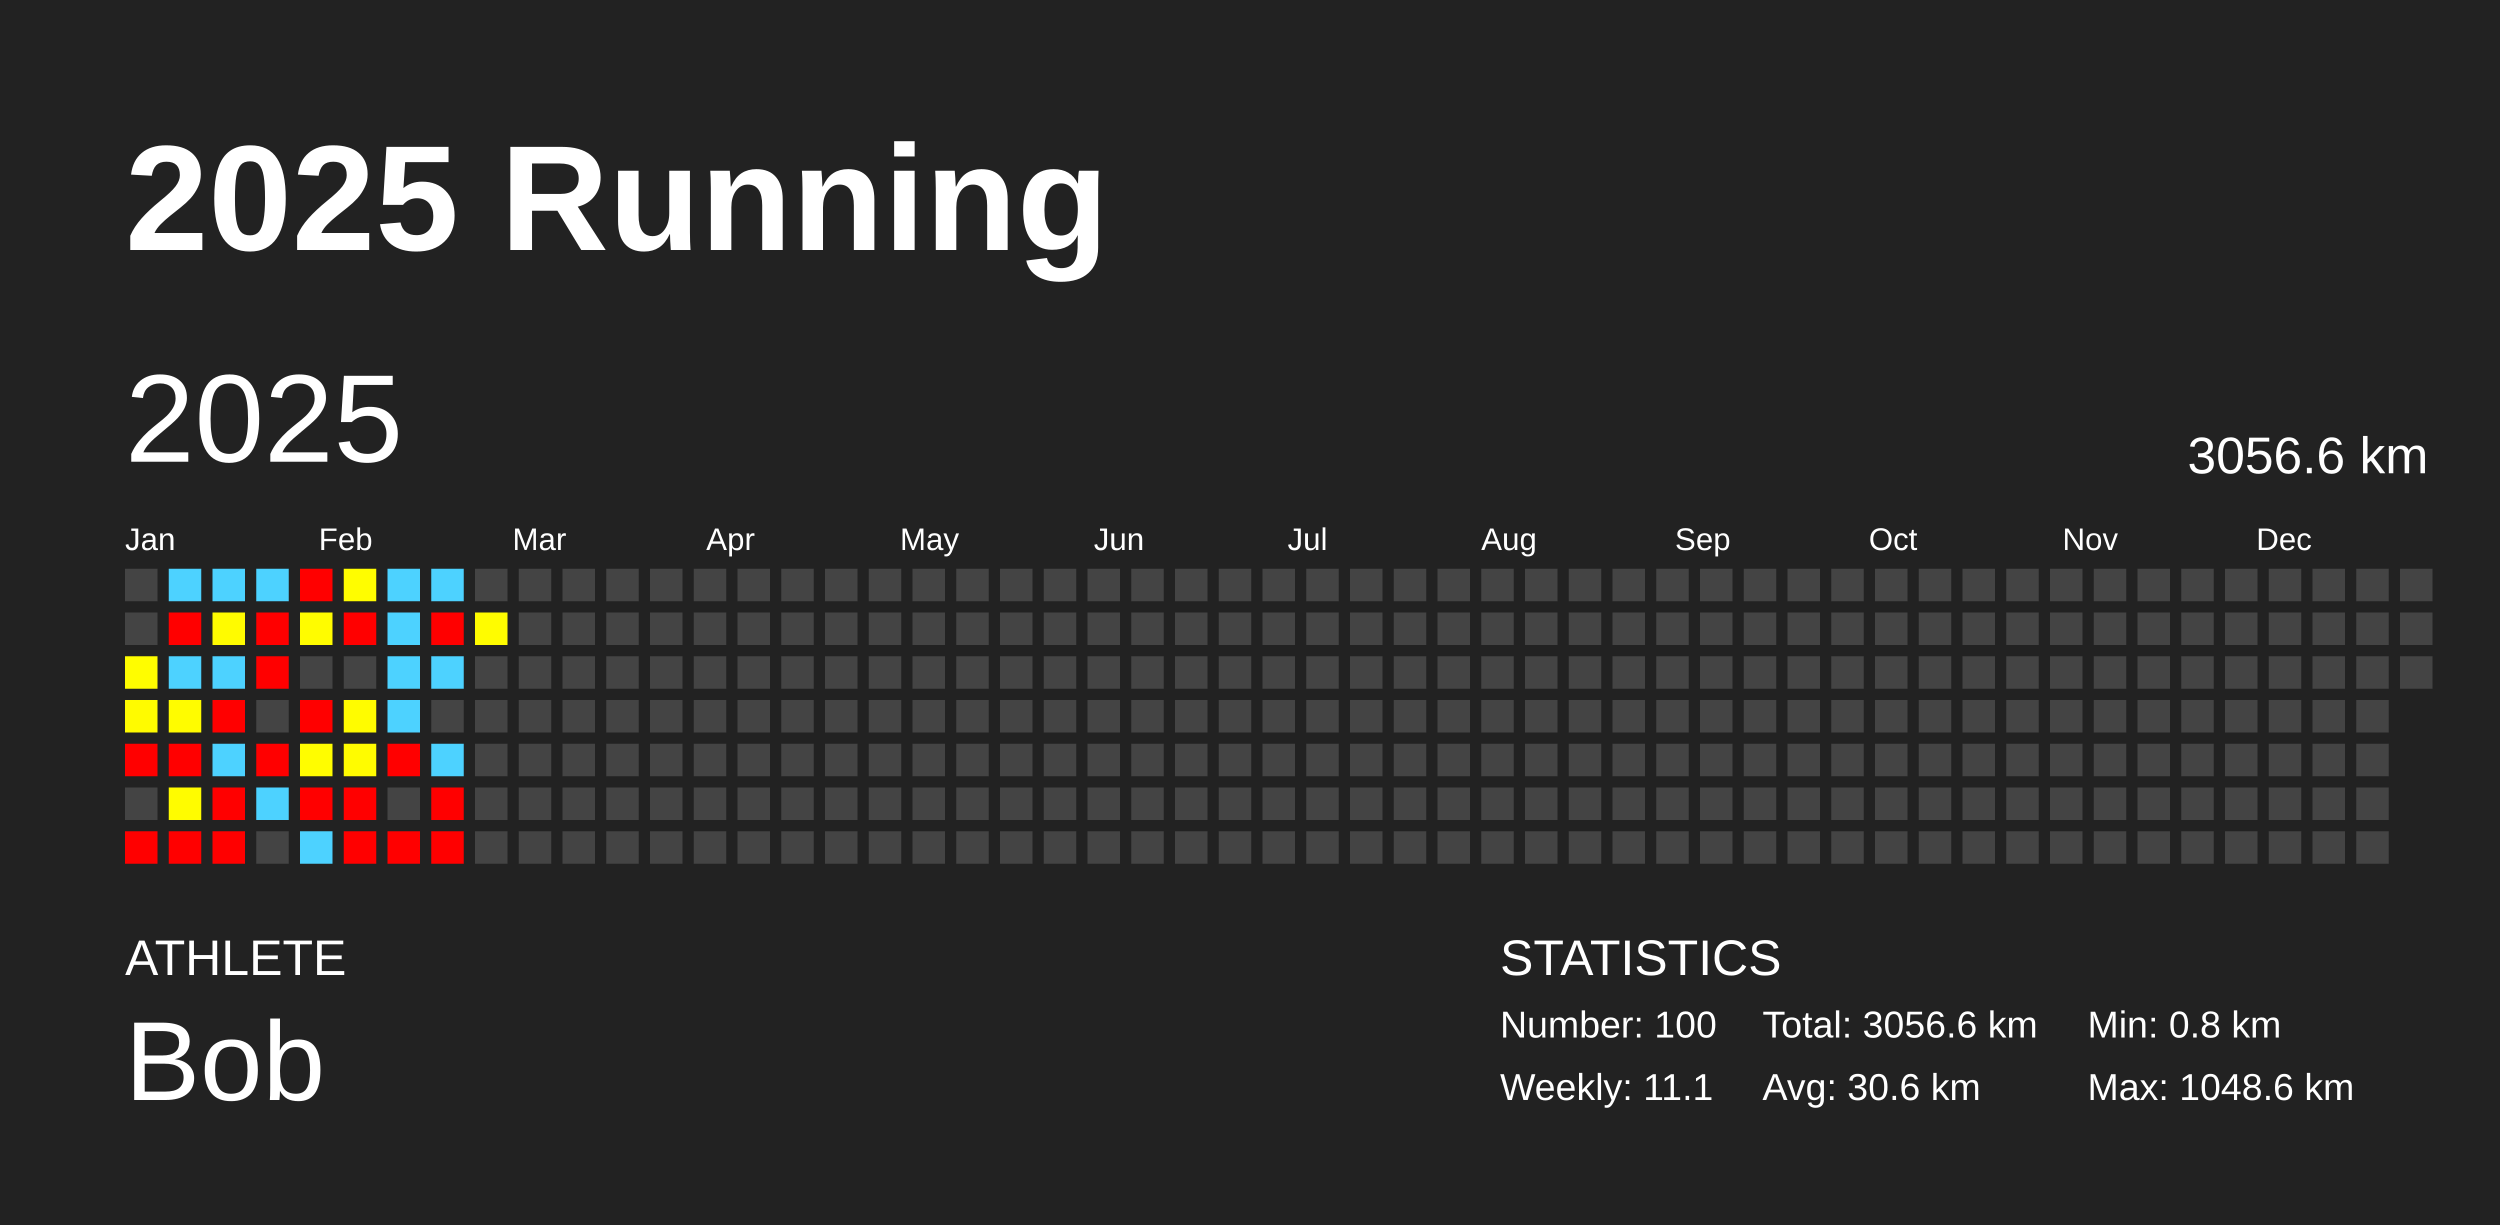
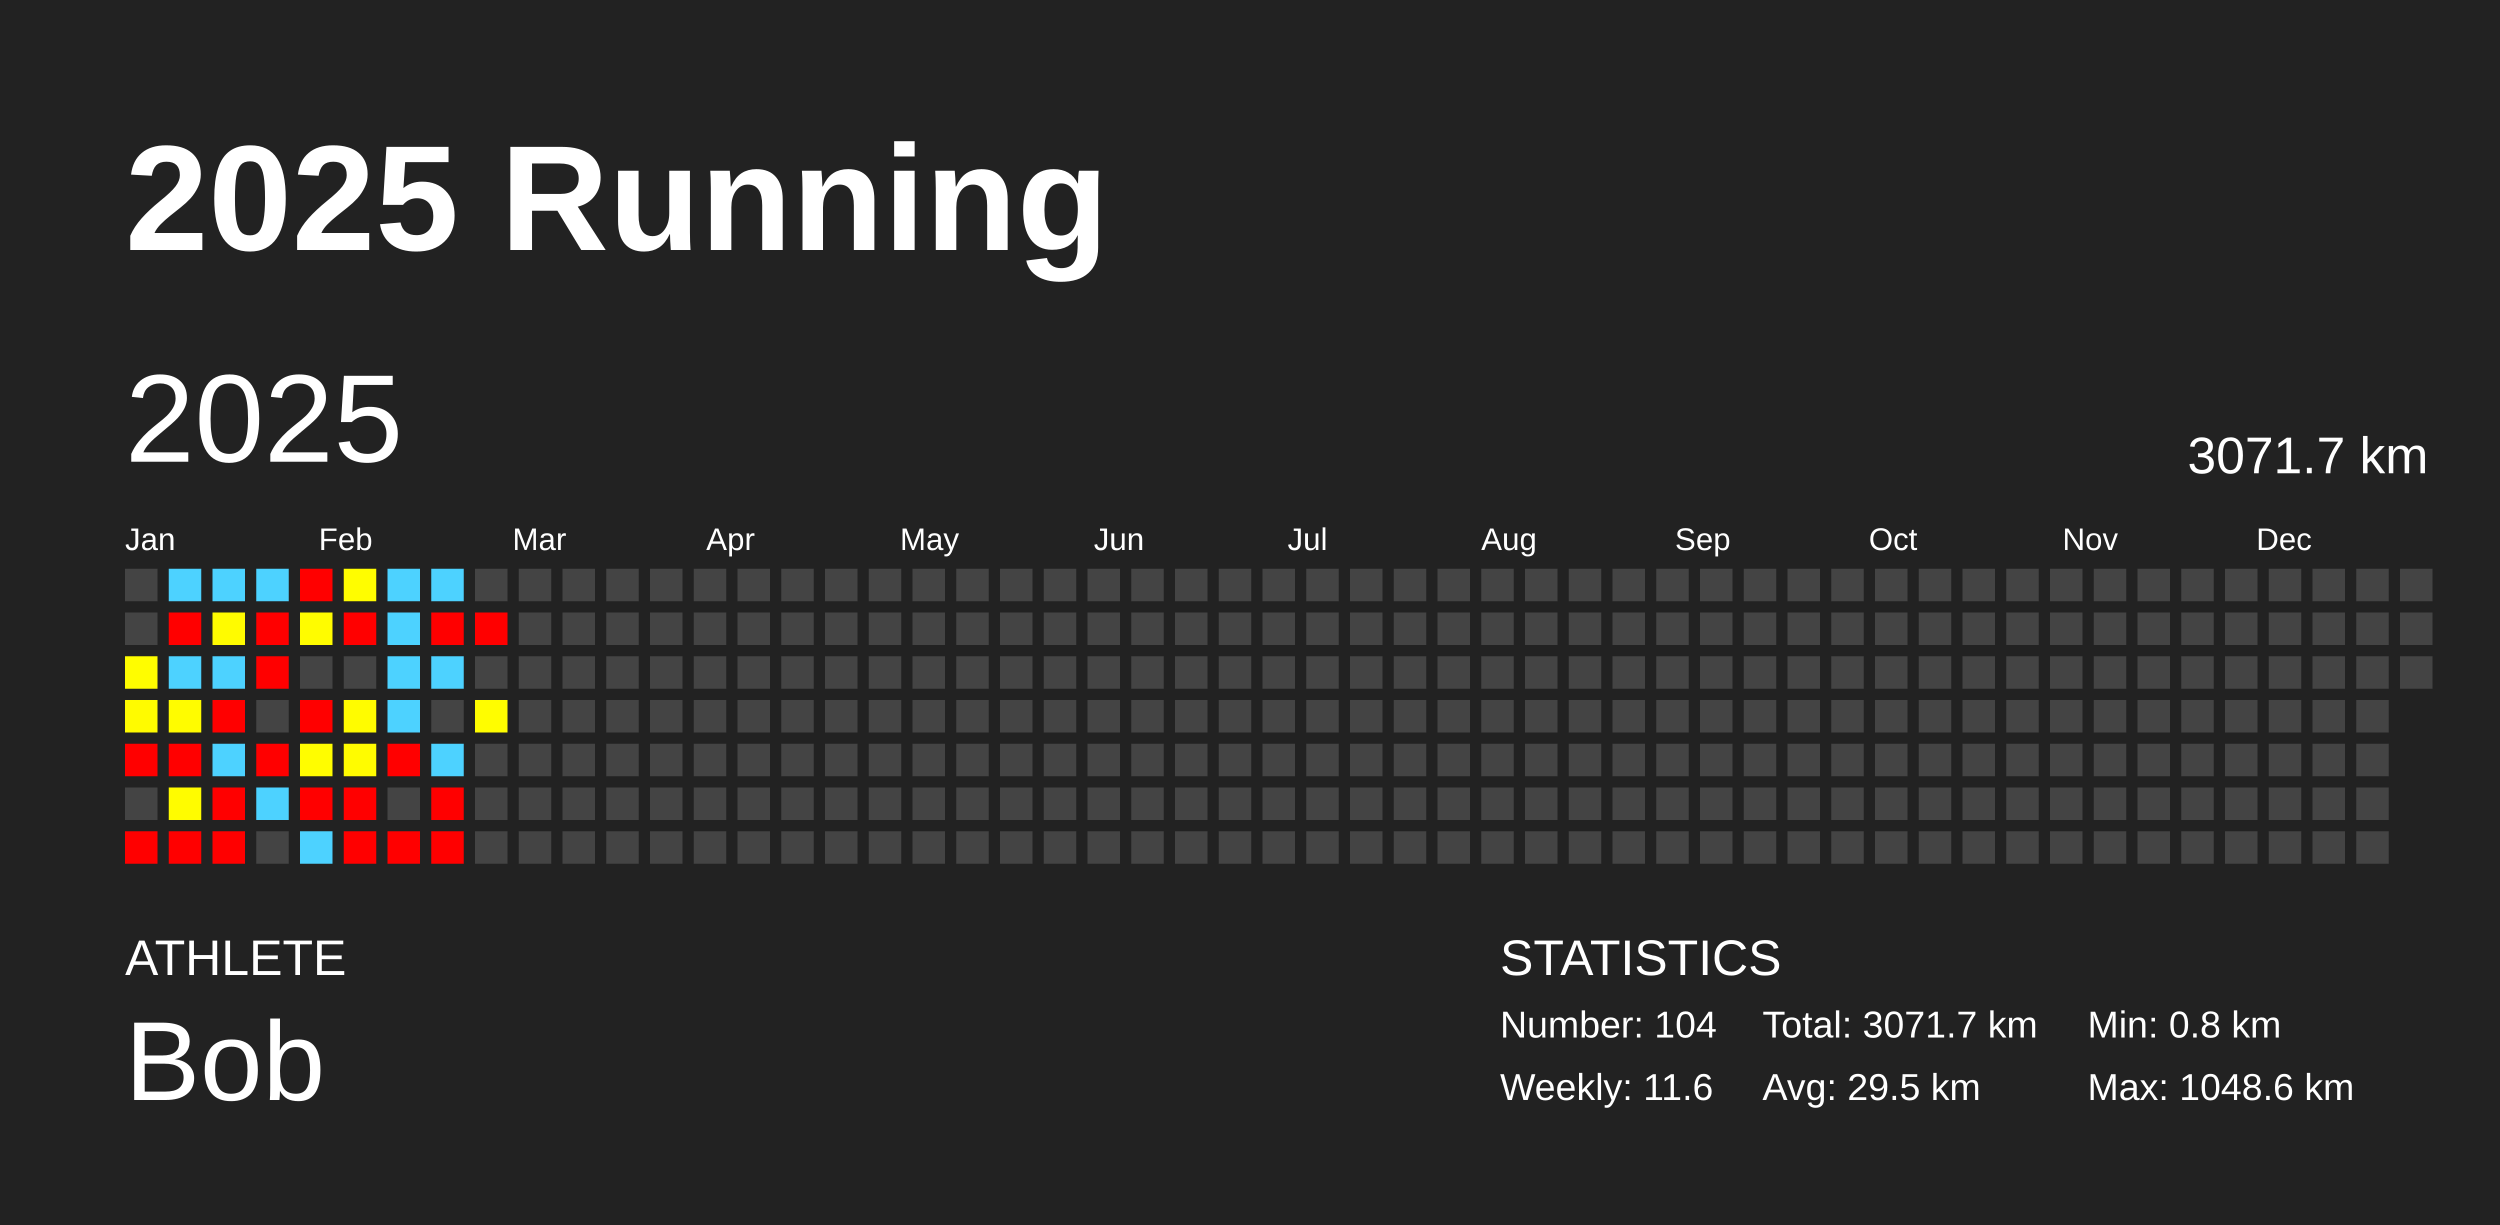
<svg xmlns="http://www.w3.org/2000/svg" baseProfile="full" height="98mm" version="1.1" viewBox="0,0,200,98" width="200mm">
  <defs />
  <rect fill="#222222" height="98" width="200" x="0" y="0" />
  <text fill="#FFFFFF" style="font-size:12px; font-family:Arial; font-weight:bold;" x="10" y="20">2025 Running</text>
  <text fill="#FFFFFF" style="font-size:4px; font-family:Arial" x="10" y="78">ATHLETE</text>
  <text fill="#FFFFFF" style="font-size:9px; font-family:Arial" x="10" y="88">Bob</text>
  <text fill="#FFFFFF" style="font-size:4px; font-family:Arial" x="120" y="78">STATISTICS</text>
-   <text fill="#FFFFFF" style="font-size:3px; font-family:Arial" x="120" y="83">Number: 100</text>
-   <text fill="#FFFFFF" style="font-size:3px; font-family:Arial" x="120" y="88">Weekly: 11.1</text>
-   <text fill="#FFFFFF" style="font-size:3px; font-family:Arial" x="141" y="83">Total: 3056.6 km</text>
-   <text fill="#FFFFFF" style="font-size:3px; font-family:Arial" x="141" y="88">Avg: 30.6 km</text>
+   <text fill="#FFFFFF" style="font-size:3px; font-family:Arial" x="120" y="83">Number: 104</text>
+   <text fill="#FFFFFF" style="font-size:3px; font-family:Arial" x="120" y="88">Weekly: 11.6</text>
+   <text fill="#FFFFFF" style="font-size:3px; font-family:Arial" x="141" y="83">Total: 3071.7 km</text>
+   <text fill="#FFFFFF" style="font-size:3px; font-family:Arial" x="141" y="88">Avg: 29.5 km</text>
  <text fill="#FFFFFF" style="font-size:3px; font-family:Arial" x="167" y="83">Min: 0.8 km</text>
  <text fill="#FFFFFF" style="font-size:3px; font-family:Arial" x="167" y="88">Max: 1048.6 km</text>
  <text dominant-baseline="hanging" fill="#FFFFFF" style="font-size:10.0px; font-family:Arial;" x="10" y="30">2025</text>
-   <text dominant-baseline="hanging" fill="#FFFFFF" style="font-size:4.125px; font-family:Arial;" x="175" y="35">3056.6 km</text>
+   <text dominant-baseline="hanging" fill="#FFFFFF" style="font-size:4.125px; font-family:Arial;" x="175" y="35">3071.7 km</text>
  <text fill="#FFFFFF" style="font-size:2.5px; font-family:Arial" x="10.0" y="44">Jan</text>
  <text fill="#FFFFFF" style="font-size:2.5px; font-family:Arial" x="25.5" y="44">Feb</text>
  <text fill="#FFFFFF" style="font-size:2.5px; font-family:Arial" x="41.0" y="44">Mar</text>
  <text fill="#FFFFFF" style="font-size:2.5px; font-family:Arial" x="56.5" y="44">Apr</text>
  <text fill="#FFFFFF" style="font-size:2.5px; font-family:Arial" x="72.0" y="44">May</text>
  <text fill="#FFFFFF" style="font-size:2.5px; font-family:Arial" x="87.5" y="44">Jun</text>
  <text fill="#FFFFFF" style="font-size:2.5px; font-family:Arial" x="103.0" y="44">Jul</text>
  <text fill="#FFFFFF" style="font-size:2.5px; font-family:Arial" x="118.5" y="44">Aug</text>
  <text fill="#FFFFFF" style="font-size:2.5px; font-family:Arial" x="134.0" y="44">Sep</text>
  <text fill="#FFFFFF" style="font-size:2.5px; font-family:Arial" x="149.5" y="44">Oct</text>
  <text fill="#FFFFFF" style="font-size:2.5px; font-family:Arial" x="165.0" y="44">Nov</text>
  <text fill="#FFFFFF" style="font-size:2.5px; font-family:Arial" x="180.5" y="44">Dec</text>
  <rect fill="#444444" height="2.6" width="2.6" x="10.0" y="45.5" />
  <rect fill="#444444" height="2.6" width="2.6" x="10.0" y="49.0" />
  <rect fill="#fffd00" height="2.6" width="2.6" x="10.0" y="52.5" />
  <rect fill="#fffb00" height="2.6" width="2.6" x="10.0" y="56.0" />
  <rect fill="red" height="2.6" width="2.6" x="10.0" y="59.5" />
  <rect fill="#444444" height="2.6" width="2.6" x="10.0" y="63.0" />
  <rect fill="red" height="2.6" width="2.6" x="10.0" y="66.5" />
  <rect fill="#4dd2ff" height="2.6" width="2.6" x="13.5" y="45.5" />
  <rect fill="red" height="2.6" width="2.6" x="13.5" y="49.0" />
  <rect fill="#4dd2ff" height="2.6" width="2.6" x="13.5" y="52.5" />
  <rect fill="#fffc00" height="2.6" width="2.6" x="13.5" y="56.0" />
  <rect fill="red" height="2.6" width="2.6" x="13.5" y="59.5" />
  <rect fill="#fffc00" height="2.6" width="2.6" x="13.5" y="63.0" />
  <rect fill="red" height="2.6" width="2.6" x="13.5" y="66.5" />
  <rect fill="#4dd2ff" height="2.6" width="2.6" x="17.0" y="45.5" />
  <rect fill="#fffb00" height="2.6" width="2.6" x="17.0" y="49.0" />
  <rect fill="#4dd2ff" height="2.6" width="2.6" x="17.0" y="52.5" />
  <rect fill="red" height="2.6" width="2.6" x="17.0" y="56.0" />
  <rect fill="#4dd2ff" height="2.6" width="2.6" x="17.0" y="59.5" />
  <rect fill="red" height="2.6" width="2.6" x="17.0" y="63.0" />
  <rect fill="red" height="2.6" width="2.6" x="17.0" y="66.5" />
  <rect fill="#4dd2ff" height="2.6" width="2.6" x="20.5" y="45.5" />
  <rect fill="red" height="2.6" width="2.6" x="20.5" y="49.0" />
  <rect fill="red" height="2.6" width="2.6" x="20.5" y="52.5" />
  <rect fill="#444444" height="2.6" width="2.6" x="20.5" y="56.0" />
  <rect fill="red" height="2.6" width="2.6" x="20.5" y="59.5" />
  <rect fill="#4dd2ff" height="2.6" width="2.6" x="20.5" y="63.0" />
  <rect fill="#444444" height="2.6" width="2.6" x="20.5" y="66.5" />
  <rect fill="red" height="2.6" width="2.6" x="24.0" y="45.5" />
  <rect fill="#fffc00" height="2.6" width="2.6" x="24.0" y="49.0" />
  <rect fill="#444444" height="2.6" width="2.6" x="24.0" y="52.5" />
  <rect fill="red" height="2.6" width="2.6" x="24.0" y="56.0" />
  <rect fill="#fffd00" height="2.6" width="2.6" x="24.0" y="59.5" />
  <rect fill="red" height="2.6" width="2.6" x="24.0" y="63.0" />
  <rect fill="#4dd2ff" height="2.6" width="2.6" x="24.0" y="66.5" />
  <rect fill="#fffd00" height="2.6" width="2.6" x="27.5" y="45.5" />
  <rect fill="red" height="2.6" width="2.6" x="27.5" y="49.0" />
  <rect fill="#444444" height="2.6" width="2.6" x="27.5" y="52.5" />
  <rect fill="#fffc00" height="2.6" width="2.6" x="27.5" y="56.0" />
  <rect fill="#fffc00" height="2.6" width="2.6" x="27.5" y="59.5" />
  <rect fill="red" height="2.6" width="2.6" x="27.5" y="63.0" />
  <rect fill="red" height="2.6" width="2.6" x="27.5" y="66.5" />
  <rect fill="#4dd2ff" height="2.6" width="2.6" x="31.0" y="45.5" />
  <rect fill="#4dd2ff" height="2.6" width="2.6" x="31.0" y="49.0" />
  <rect fill="#4dd2ff" height="2.6" width="2.6" x="31.0" y="52.5" />
  <rect fill="#4dd2ff" height="2.6" width="2.6" x="31.0" y="56.0" />
  <rect fill="red" height="2.6" width="2.6" x="31.0" y="59.5" />
  <rect fill="#444444" height="2.6" width="2.6" x="31.0" y="63.0" />
  <rect fill="red" height="2.6" width="2.6" x="31.0" y="66.5" />
  <rect fill="#4dd2ff" height="2.6" width="2.6" x="34.5" y="45.5" />
  <rect fill="red" height="2.6" width="2.6" x="34.5" y="49.0" />
  <rect fill="#4dd2ff" height="2.6" width="2.6" x="34.5" y="52.5" />
  <rect fill="#444444" height="2.6" width="2.6" x="34.5" y="56.0" />
  <rect fill="#4dd2ff" height="2.6" width="2.6" x="34.5" y="59.5" />
  <rect fill="red" height="2.6" width="2.6" x="34.5" y="63.0" />
  <rect fill="red" height="2.6" width="2.6" x="34.5" y="66.5" />
  <rect fill="#444444" height="2.6" width="2.6" x="38.0" y="45.5" />
-   <rect fill="#fffc00" height="2.6" width="2.6" x="38.0" y="49.0" />
+   <rect fill="red" height="2.6" width="2.6" x="38.0" y="49.0" />
  <rect fill="#444444" height="2.6" width="2.6" x="38.0" y="52.5" />
-   <rect fill="#444444" height="2.6" width="2.6" x="38.0" y="56.0" />
+   <rect fill="#fffd00" height="2.6" width="2.6" x="38.0" y="56.0" />
  <rect fill="#444444" height="2.6" width="2.6" x="38.0" y="59.5" />
  <rect fill="#444444" height="2.6" width="2.6" x="38.0" y="63.0" />
  <rect fill="#444444" height="2.6" width="2.6" x="38.0" y="66.5" />
  <rect fill="#444444" height="2.6" width="2.6" x="41.5" y="45.5" />
  <rect fill="#444444" height="2.6" width="2.6" x="41.5" y="49.0" />
  <rect fill="#444444" height="2.6" width="2.6" x="41.5" y="52.5" />
  <rect fill="#444444" height="2.6" width="2.6" x="41.5" y="56.0" />
  <rect fill="#444444" height="2.6" width="2.6" x="41.5" y="59.5" />
  <rect fill="#444444" height="2.6" width="2.6" x="41.5" y="63.0" />
  <rect fill="#444444" height="2.6" width="2.6" x="41.5" y="66.5" />
  <rect fill="#444444" height="2.6" width="2.6" x="45.0" y="45.5" />
  <rect fill="#444444" height="2.6" width="2.6" x="45.0" y="49.0" />
  <rect fill="#444444" height="2.6" width="2.6" x="45.0" y="52.5" />
  <rect fill="#444444" height="2.6" width="2.6" x="45.0" y="56.0" />
  <rect fill="#444444" height="2.6" width="2.6" x="45.0" y="59.5" />
  <rect fill="#444444" height="2.6" width="2.6" x="45.0" y="63.0" />
  <rect fill="#444444" height="2.6" width="2.6" x="45.0" y="66.5" />
  <rect fill="#444444" height="2.6" width="2.6" x="48.5" y="45.5" />
  <rect fill="#444444" height="2.6" width="2.6" x="48.5" y="49.0" />
  <rect fill="#444444" height="2.6" width="2.6" x="48.5" y="52.5" />
  <rect fill="#444444" height="2.6" width="2.6" x="48.5" y="56.0" />
  <rect fill="#444444" height="2.6" width="2.6" x="48.5" y="59.5" />
  <rect fill="#444444" height="2.6" width="2.6" x="48.5" y="63.0" />
  <rect fill="#444444" height="2.6" width="2.6" x="48.5" y="66.5" />
  <rect fill="#444444" height="2.6" width="2.6" x="52.0" y="45.5" />
  <rect fill="#444444" height="2.6" width="2.6" x="52.0" y="49.0" />
  <rect fill="#444444" height="2.6" width="2.6" x="52.0" y="52.5" />
  <rect fill="#444444" height="2.6" width="2.6" x="52.0" y="56.0" />
  <rect fill="#444444" height="2.6" width="2.6" x="52.0" y="59.5" />
  <rect fill="#444444" height="2.6" width="2.6" x="52.0" y="63.0" />
  <rect fill="#444444" height="2.6" width="2.6" x="52.0" y="66.5" />
  <rect fill="#444444" height="2.6" width="2.6" x="55.5" y="45.5" />
  <rect fill="#444444" height="2.6" width="2.6" x="55.5" y="49.0" />
  <rect fill="#444444" height="2.6" width="2.6" x="55.5" y="52.5" />
  <rect fill="#444444" height="2.6" width="2.6" x="55.5" y="56.0" />
  <rect fill="#444444" height="2.6" width="2.6" x="55.5" y="59.5" />
  <rect fill="#444444" height="2.6" width="2.6" x="55.5" y="63.0" />
  <rect fill="#444444" height="2.6" width="2.6" x="55.5" y="66.5" />
  <rect fill="#444444" height="2.6" width="2.6" x="59.0" y="45.5" />
  <rect fill="#444444" height="2.6" width="2.6" x="59.0" y="49.0" />
  <rect fill="#444444" height="2.6" width="2.6" x="59.0" y="52.5" />
  <rect fill="#444444" height="2.6" width="2.6" x="59.0" y="56.0" />
  <rect fill="#444444" height="2.6" width="2.6" x="59.0" y="59.5" />
  <rect fill="#444444" height="2.6" width="2.6" x="59.0" y="63.0" />
  <rect fill="#444444" height="2.6" width="2.6" x="59.0" y="66.5" />
  <rect fill="#444444" height="2.6" width="2.6" x="62.5" y="45.5" />
  <rect fill="#444444" height="2.6" width="2.6" x="62.5" y="49.0" />
  <rect fill="#444444" height="2.6" width="2.6" x="62.5" y="52.5" />
  <rect fill="#444444" height="2.6" width="2.6" x="62.5" y="56.0" />
  <rect fill="#444444" height="2.6" width="2.6" x="62.5" y="59.5" />
  <rect fill="#444444" height="2.6" width="2.6" x="62.5" y="63.0" />
  <rect fill="#444444" height="2.6" width="2.6" x="62.5" y="66.5" />
  <rect fill="#444444" height="2.6" width="2.6" x="66.0" y="45.5" />
  <rect fill="#444444" height="2.6" width="2.6" x="66.0" y="49.0" />
  <rect fill="#444444" height="2.6" width="2.6" x="66.0" y="52.5" />
  <rect fill="#444444" height="2.6" width="2.6" x="66.0" y="56.0" />
  <rect fill="#444444" height="2.6" width="2.6" x="66.0" y="59.5" />
  <rect fill="#444444" height="2.6" width="2.6" x="66.0" y="63.0" />
  <rect fill="#444444" height="2.6" width="2.6" x="66.0" y="66.5" />
  <rect fill="#444444" height="2.6" width="2.6" x="69.5" y="45.5" />
  <rect fill="#444444" height="2.6" width="2.6" x="69.5" y="49.0" />
  <rect fill="#444444" height="2.6" width="2.6" x="69.5" y="52.5" />
  <rect fill="#444444" height="2.6" width="2.6" x="69.5" y="56.0" />
  <rect fill="#444444" height="2.6" width="2.6" x="69.5" y="59.5" />
  <rect fill="#444444" height="2.6" width="2.6" x="69.5" y="63.0" />
  <rect fill="#444444" height="2.6" width="2.6" x="69.5" y="66.5" />
  <rect fill="#444444" height="2.6" width="2.6" x="73.0" y="45.5" />
  <rect fill="#444444" height="2.6" width="2.6" x="73.0" y="49.0" />
  <rect fill="#444444" height="2.6" width="2.6" x="73.0" y="52.5" />
  <rect fill="#444444" height="2.6" width="2.6" x="73.0" y="56.0" />
  <rect fill="#444444" height="2.6" width="2.6" x="73.0" y="59.5" />
  <rect fill="#444444" height="2.6" width="2.6" x="73.0" y="63.0" />
  <rect fill="#444444" height="2.6" width="2.6" x="73.0" y="66.5" />
  <rect fill="#444444" height="2.6" width="2.6" x="76.5" y="45.5" />
  <rect fill="#444444" height="2.6" width="2.6" x="76.5" y="49.0" />
  <rect fill="#444444" height="2.6" width="2.6" x="76.5" y="52.5" />
  <rect fill="#444444" height="2.6" width="2.6" x="76.5" y="56.0" />
  <rect fill="#444444" height="2.6" width="2.6" x="76.5" y="59.5" />
  <rect fill="#444444" height="2.6" width="2.6" x="76.5" y="63.0" />
  <rect fill="#444444" height="2.6" width="2.6" x="76.5" y="66.5" />
  <rect fill="#444444" height="2.6" width="2.6" x="80.0" y="45.5" />
  <rect fill="#444444" height="2.6" width="2.6" x="80.0" y="49.0" />
  <rect fill="#444444" height="2.6" width="2.6" x="80.0" y="52.5" />
  <rect fill="#444444" height="2.6" width="2.6" x="80.0" y="56.0" />
  <rect fill="#444444" height="2.6" width="2.6" x="80.0" y="59.5" />
  <rect fill="#444444" height="2.6" width="2.6" x="80.0" y="63.0" />
  <rect fill="#444444" height="2.6" width="2.6" x="80.0" y="66.5" />
  <rect fill="#444444" height="2.6" width="2.6" x="83.5" y="45.5" />
  <rect fill="#444444" height="2.6" width="2.6" x="83.5" y="49.0" />
  <rect fill="#444444" height="2.6" width="2.6" x="83.5" y="52.5" />
  <rect fill="#444444" height="2.6" width="2.6" x="83.5" y="56.0" />
  <rect fill="#444444" height="2.6" width="2.6" x="83.5" y="59.5" />
  <rect fill="#444444" height="2.6" width="2.6" x="83.5" y="63.0" />
  <rect fill="#444444" height="2.6" width="2.6" x="83.5" y="66.5" />
  <rect fill="#444444" height="2.6" width="2.6" x="87.0" y="45.5" />
  <rect fill="#444444" height="2.6" width="2.6" x="87.0" y="49.0" />
  <rect fill="#444444" height="2.6" width="2.6" x="87.0" y="52.5" />
  <rect fill="#444444" height="2.6" width="2.6" x="87.0" y="56.0" />
  <rect fill="#444444" height="2.6" width="2.6" x="87.0" y="59.5" />
  <rect fill="#444444" height="2.6" width="2.6" x="87.0" y="63.0" />
  <rect fill="#444444" height="2.6" width="2.6" x="87.0" y="66.5" />
  <rect fill="#444444" height="2.6" width="2.6" x="90.5" y="45.5" />
  <rect fill="#444444" height="2.6" width="2.6" x="90.5" y="49.0" />
  <rect fill="#444444" height="2.6" width="2.6" x="90.5" y="52.5" />
  <rect fill="#444444" height="2.6" width="2.6" x="90.5" y="56.0" />
  <rect fill="#444444" height="2.6" width="2.6" x="90.5" y="59.5" />
  <rect fill="#444444" height="2.6" width="2.6" x="90.5" y="63.0" />
  <rect fill="#444444" height="2.6" width="2.6" x="90.5" y="66.5" />
  <rect fill="#444444" height="2.6" width="2.6" x="94.0" y="45.5" />
  <rect fill="#444444" height="2.6" width="2.6" x="94.0" y="49.0" />
  <rect fill="#444444" height="2.6" width="2.6" x="94.0" y="52.5" />
  <rect fill="#444444" height="2.6" width="2.6" x="94.0" y="56.0" />
  <rect fill="#444444" height="2.6" width="2.6" x="94.0" y="59.5" />
  <rect fill="#444444" height="2.6" width="2.6" x="94.0" y="63.0" />
  <rect fill="#444444" height="2.6" width="2.6" x="94.0" y="66.5" />
  <rect fill="#444444" height="2.6" width="2.6" x="97.5" y="45.5" />
  <rect fill="#444444" height="2.6" width="2.6" x="97.5" y="49.0" />
  <rect fill="#444444" height="2.6" width="2.6" x="97.5" y="52.5" />
  <rect fill="#444444" height="2.6" width="2.6" x="97.5" y="56.0" />
  <rect fill="#444444" height="2.6" width="2.6" x="97.5" y="59.5" />
  <rect fill="#444444" height="2.6" width="2.6" x="97.5" y="63.0" />
  <rect fill="#444444" height="2.6" width="2.6" x="97.5" y="66.5" />
  <rect fill="#444444" height="2.6" width="2.6" x="101.0" y="45.5" />
  <rect fill="#444444" height="2.6" width="2.6" x="101.0" y="49.0" />
  <rect fill="#444444" height="2.6" width="2.6" x="101.0" y="52.5" />
  <rect fill="#444444" height="2.6" width="2.6" x="101.0" y="56.0" />
  <rect fill="#444444" height="2.6" width="2.6" x="101.0" y="59.5" />
  <rect fill="#444444" height="2.6" width="2.6" x="101.0" y="63.0" />
  <rect fill="#444444" height="2.6" width="2.6" x="101.0" y="66.5" />
  <rect fill="#444444" height="2.6" width="2.6" x="104.5" y="45.5" />
  <rect fill="#444444" height="2.6" width="2.6" x="104.5" y="49.0" />
  <rect fill="#444444" height="2.6" width="2.6" x="104.5" y="52.5" />
  <rect fill="#444444" height="2.6" width="2.6" x="104.5" y="56.0" />
  <rect fill="#444444" height="2.6" width="2.6" x="104.5" y="59.5" />
  <rect fill="#444444" height="2.6" width="2.6" x="104.5" y="63.0" />
  <rect fill="#444444" height="2.6" width="2.6" x="104.5" y="66.5" />
  <rect fill="#444444" height="2.6" width="2.6" x="108.0" y="45.5" />
  <rect fill="#444444" height="2.6" width="2.6" x="108.0" y="49.0" />
  <rect fill="#444444" height="2.6" width="2.6" x="108.0" y="52.5" />
  <rect fill="#444444" height="2.6" width="2.6" x="108.0" y="56.0" />
  <rect fill="#444444" height="2.6" width="2.6" x="108.0" y="59.5" />
  <rect fill="#444444" height="2.6" width="2.6" x="108.0" y="63.0" />
  <rect fill="#444444" height="2.6" width="2.6" x="108.0" y="66.5" />
  <rect fill="#444444" height="2.6" width="2.6" x="111.5" y="45.5" />
  <rect fill="#444444" height="2.6" width="2.6" x="111.5" y="49.0" />
  <rect fill="#444444" height="2.6" width="2.6" x="111.5" y="52.5" />
  <rect fill="#444444" height="2.6" width="2.6" x="111.5" y="56.0" />
  <rect fill="#444444" height="2.6" width="2.6" x="111.5" y="59.5" />
  <rect fill="#444444" height="2.6" width="2.6" x="111.5" y="63.0" />
  <rect fill="#444444" height="2.6" width="2.6" x="111.5" y="66.5" />
  <rect fill="#444444" height="2.6" width="2.6" x="115.0" y="45.5" />
  <rect fill="#444444" height="2.6" width="2.6" x="115.0" y="49.0" />
  <rect fill="#444444" height="2.6" width="2.6" x="115.0" y="52.5" />
  <rect fill="#444444" height="2.6" width="2.6" x="115.0" y="56.0" />
  <rect fill="#444444" height="2.6" width="2.6" x="115.0" y="59.5" />
  <rect fill="#444444" height="2.6" width="2.6" x="115.0" y="63.0" />
  <rect fill="#444444" height="2.6" width="2.6" x="115.0" y="66.5" />
  <rect fill="#444444" height="2.6" width="2.6" x="118.5" y="45.5" />
  <rect fill="#444444" height="2.6" width="2.6" x="118.5" y="49.0" />
  <rect fill="#444444" height="2.6" width="2.6" x="118.5" y="52.5" />
  <rect fill="#444444" height="2.6" width="2.6" x="118.5" y="56.0" />
  <rect fill="#444444" height="2.6" width="2.6" x="118.5" y="59.5" />
  <rect fill="#444444" height="2.6" width="2.6" x="118.5" y="63.0" />
  <rect fill="#444444" height="2.6" width="2.6" x="118.5" y="66.5" />
  <rect fill="#444444" height="2.6" width="2.6" x="122.0" y="45.5" />
  <rect fill="#444444" height="2.6" width="2.6" x="122.0" y="49.0" />
  <rect fill="#444444" height="2.6" width="2.6" x="122.0" y="52.5" />
  <rect fill="#444444" height="2.6" width="2.6" x="122.0" y="56.0" />
  <rect fill="#444444" height="2.6" width="2.6" x="122.0" y="59.5" />
  <rect fill="#444444" height="2.6" width="2.6" x="122.0" y="63.0" />
  <rect fill="#444444" height="2.6" width="2.6" x="122.0" y="66.5" />
  <rect fill="#444444" height="2.6" width="2.6" x="125.5" y="45.5" />
  <rect fill="#444444" height="2.6" width="2.6" x="125.5" y="49.0" />
  <rect fill="#444444" height="2.6" width="2.6" x="125.5" y="52.5" />
  <rect fill="#444444" height="2.6" width="2.6" x="125.5" y="56.0" />
  <rect fill="#444444" height="2.6" width="2.6" x="125.5" y="59.5" />
  <rect fill="#444444" height="2.6" width="2.6" x="125.5" y="63.0" />
  <rect fill="#444444" height="2.6" width="2.6" x="125.5" y="66.5" />
  <rect fill="#444444" height="2.6" width="2.6" x="129.0" y="45.5" />
  <rect fill="#444444" height="2.6" width="2.6" x="129.0" y="49.0" />
  <rect fill="#444444" height="2.6" width="2.6" x="129.0" y="52.5" />
  <rect fill="#444444" height="2.6" width="2.6" x="129.0" y="56.0" />
  <rect fill="#444444" height="2.6" width="2.6" x="129.0" y="59.5" />
  <rect fill="#444444" height="2.6" width="2.6" x="129.0" y="63.0" />
  <rect fill="#444444" height="2.6" width="2.6" x="129.0" y="66.5" />
  <rect fill="#444444" height="2.6" width="2.6" x="132.5" y="45.5" />
  <rect fill="#444444" height="2.6" width="2.6" x="132.5" y="49.0" />
  <rect fill="#444444" height="2.6" width="2.6" x="132.5" y="52.5" />
  <rect fill="#444444" height="2.6" width="2.6" x="132.5" y="56.0" />
  <rect fill="#444444" height="2.6" width="2.6" x="132.5" y="59.5" />
  <rect fill="#444444" height="2.6" width="2.6" x="132.5" y="63.0" />
  <rect fill="#444444" height="2.6" width="2.6" x="132.5" y="66.5" />
  <rect fill="#444444" height="2.6" width="2.6" x="136.0" y="45.5" />
  <rect fill="#444444" height="2.6" width="2.6" x="136.0" y="49.0" />
  <rect fill="#444444" height="2.6" width="2.6" x="136.0" y="52.5" />
  <rect fill="#444444" height="2.6" width="2.6" x="136.0" y="56.0" />
  <rect fill="#444444" height="2.6" width="2.6" x="136.0" y="59.5" />
  <rect fill="#444444" height="2.6" width="2.6" x="136.0" y="63.0" />
  <rect fill="#444444" height="2.6" width="2.6" x="136.0" y="66.5" />
  <rect fill="#444444" height="2.6" width="2.6" x="139.5" y="45.5" />
  <rect fill="#444444" height="2.6" width="2.6" x="139.5" y="49.0" />
  <rect fill="#444444" height="2.6" width="2.6" x="139.5" y="52.5" />
  <rect fill="#444444" height="2.6" width="2.6" x="139.5" y="56.0" />
  <rect fill="#444444" height="2.6" width="2.6" x="139.5" y="59.5" />
  <rect fill="#444444" height="2.6" width="2.6" x="139.5" y="63.0" />
  <rect fill="#444444" height="2.6" width="2.6" x="139.5" y="66.5" />
  <rect fill="#444444" height="2.6" width="2.6" x="143.0" y="45.5" />
  <rect fill="#444444" height="2.6" width="2.6" x="143.0" y="49.0" />
  <rect fill="#444444" height="2.6" width="2.6" x="143.0" y="52.5" />
  <rect fill="#444444" height="2.6" width="2.6" x="143.0" y="56.0" />
  <rect fill="#444444" height="2.6" width="2.6" x="143.0" y="59.5" />
  <rect fill="#444444" height="2.6" width="2.6" x="143.0" y="63.0" />
  <rect fill="#444444" height="2.6" width="2.6" x="143.0" y="66.5" />
  <rect fill="#444444" height="2.6" width="2.6" x="146.5" y="45.5" />
  <rect fill="#444444" height="2.6" width="2.6" x="146.5" y="49.0" />
  <rect fill="#444444" height="2.6" width="2.6" x="146.5" y="52.5" />
  <rect fill="#444444" height="2.6" width="2.6" x="146.5" y="56.0" />
  <rect fill="#444444" height="2.6" width="2.6" x="146.5" y="59.5" />
  <rect fill="#444444" height="2.6" width="2.6" x="146.5" y="63.0" />
  <rect fill="#444444" height="2.6" width="2.6" x="146.5" y="66.5" />
  <rect fill="#444444" height="2.6" width="2.6" x="150.0" y="45.5" />
  <rect fill="#444444" height="2.6" width="2.6" x="150.0" y="49.0" />
  <rect fill="#444444" height="2.6" width="2.6" x="150.0" y="52.5" />
  <rect fill="#444444" height="2.6" width="2.6" x="150.0" y="56.0" />
  <rect fill="#444444" height="2.6" width="2.6" x="150.0" y="59.5" />
  <rect fill="#444444" height="2.6" width="2.6" x="150.0" y="63.0" />
  <rect fill="#444444" height="2.6" width="2.6" x="150.0" y="66.5" />
  <rect fill="#444444" height="2.6" width="2.6" x="153.5" y="45.5" />
  <rect fill="#444444" height="2.6" width="2.6" x="153.5" y="49.0" />
  <rect fill="#444444" height="2.6" width="2.6" x="153.5" y="52.5" />
  <rect fill="#444444" height="2.6" width="2.6" x="153.5" y="56.0" />
  <rect fill="#444444" height="2.6" width="2.6" x="153.5" y="59.5" />
  <rect fill="#444444" height="2.6" width="2.6" x="153.5" y="63.0" />
  <rect fill="#444444" height="2.6" width="2.6" x="153.5" y="66.5" />
  <rect fill="#444444" height="2.6" width="2.6" x="157.0" y="45.5" />
  <rect fill="#444444" height="2.6" width="2.6" x="157.0" y="49.0" />
  <rect fill="#444444" height="2.6" width="2.6" x="157.0" y="52.5" />
  <rect fill="#444444" height="2.6" width="2.6" x="157.0" y="56.0" />
  <rect fill="#444444" height="2.6" width="2.6" x="157.0" y="59.5" />
  <rect fill="#444444" height="2.6" width="2.6" x="157.0" y="63.0" />
  <rect fill="#444444" height="2.6" width="2.6" x="157.0" y="66.5" />
  <rect fill="#444444" height="2.6" width="2.6" x="160.5" y="45.5" />
  <rect fill="#444444" height="2.6" width="2.6" x="160.5" y="49.0" />
  <rect fill="#444444" height="2.6" width="2.6" x="160.5" y="52.5" />
  <rect fill="#444444" height="2.6" width="2.6" x="160.5" y="56.0" />
  <rect fill="#444444" height="2.6" width="2.6" x="160.5" y="59.5" />
  <rect fill="#444444" height="2.6" width="2.6" x="160.5" y="63.0" />
  <rect fill="#444444" height="2.6" width="2.6" x="160.5" y="66.5" />
  <rect fill="#444444" height="2.6" width="2.6" x="164.0" y="45.5" />
  <rect fill="#444444" height="2.6" width="2.6" x="164.0" y="49.0" />
  <rect fill="#444444" height="2.6" width="2.6" x="164.0" y="52.5" />
  <rect fill="#444444" height="2.6" width="2.6" x="164.0" y="56.0" />
  <rect fill="#444444" height="2.6" width="2.6" x="164.0" y="59.5" />
  <rect fill="#444444" height="2.6" width="2.6" x="164.0" y="63.0" />
  <rect fill="#444444" height="2.6" width="2.6" x="164.0" y="66.5" />
  <rect fill="#444444" height="2.6" width="2.6" x="167.5" y="45.5" />
  <rect fill="#444444" height="2.6" width="2.6" x="167.5" y="49.0" />
  <rect fill="#444444" height="2.6" width="2.6" x="167.5" y="52.5" />
  <rect fill="#444444" height="2.6" width="2.6" x="167.5" y="56.0" />
  <rect fill="#444444" height="2.6" width="2.6" x="167.5" y="59.5" />
  <rect fill="#444444" height="2.6" width="2.6" x="167.5" y="63.0" />
  <rect fill="#444444" height="2.6" width="2.6" x="167.5" y="66.5" />
  <rect fill="#444444" height="2.6" width="2.6" x="171.0" y="45.5" />
  <rect fill="#444444" height="2.6" width="2.6" x="171.0" y="49.0" />
  <rect fill="#444444" height="2.6" width="2.6" x="171.0" y="52.5" />
  <rect fill="#444444" height="2.6" width="2.6" x="171.0" y="56.0" />
  <rect fill="#444444" height="2.6" width="2.6" x="171.0" y="59.5" />
  <rect fill="#444444" height="2.6" width="2.6" x="171.0" y="63.0" />
  <rect fill="#444444" height="2.6" width="2.6" x="171.0" y="66.5" />
  <rect fill="#444444" height="2.6" width="2.6" x="174.5" y="45.5" />
  <rect fill="#444444" height="2.6" width="2.6" x="174.5" y="49.0" />
  <rect fill="#444444" height="2.6" width="2.6" x="174.5" y="52.5" />
  <rect fill="#444444" height="2.6" width="2.6" x="174.5" y="56.0" />
  <rect fill="#444444" height="2.6" width="2.6" x="174.5" y="59.5" />
  <rect fill="#444444" height="2.6" width="2.6" x="174.5" y="63.0" />
  <rect fill="#444444" height="2.6" width="2.6" x="174.5" y="66.5" />
  <rect fill="#444444" height="2.6" width="2.6" x="178.0" y="45.5" />
  <rect fill="#444444" height="2.6" width="2.6" x="178.0" y="49.0" />
  <rect fill="#444444" height="2.6" width="2.6" x="178.0" y="52.5" />
  <rect fill="#444444" height="2.6" width="2.6" x="178.0" y="56.0" />
  <rect fill="#444444" height="2.6" width="2.6" x="178.0" y="59.5" />
  <rect fill="#444444" height="2.6" width="2.6" x="178.0" y="63.0" />
  <rect fill="#444444" height="2.6" width="2.6" x="178.0" y="66.5" />
  <rect fill="#444444" height="2.6" width="2.6" x="181.5" y="45.5" />
  <rect fill="#444444" height="2.6" width="2.6" x="181.5" y="49.0" />
  <rect fill="#444444" height="2.6" width="2.6" x="181.5" y="52.5" />
  <rect fill="#444444" height="2.6" width="2.6" x="181.5" y="56.0" />
  <rect fill="#444444" height="2.6" width="2.6" x="181.5" y="59.5" />
  <rect fill="#444444" height="2.6" width="2.6" x="181.5" y="63.0" />
  <rect fill="#444444" height="2.6" width="2.6" x="181.5" y="66.5" />
  <rect fill="#444444" height="2.6" width="2.6" x="185.0" y="45.5" />
  <rect fill="#444444" height="2.6" width="2.6" x="185.0" y="49.0" />
  <rect fill="#444444" height="2.6" width="2.6" x="185.0" y="52.5" />
  <rect fill="#444444" height="2.6" width="2.6" x="185.0" y="56.0" />
  <rect fill="#444444" height="2.6" width="2.6" x="185.0" y="59.5" />
  <rect fill="#444444" height="2.6" width="2.6" x="185.0" y="63.0" />
  <rect fill="#444444" height="2.6" width="2.6" x="185.0" y="66.5" />
  <rect fill="#444444" height="2.6" width="2.6" x="188.5" y="45.5" />
  <rect fill="#444444" height="2.6" width="2.6" x="188.5" y="49.0" />
  <rect fill="#444444" height="2.6" width="2.6" x="188.5" y="52.5" />
  <rect fill="#444444" height="2.6" width="2.6" x="188.5" y="56.0" />
  <rect fill="#444444" height="2.6" width="2.6" x="188.5" y="59.5" />
  <rect fill="#444444" height="2.6" width="2.6" x="188.5" y="63.0" />
  <rect fill="#444444" height="2.6" width="2.6" x="188.5" y="66.5" />
  <rect fill="#444444" height="2.6" width="2.6" x="192.0" y="45.5" />
  <rect fill="#444444" height="2.6" width="2.6" x="192.0" y="49.0" />
  <rect fill="#444444" height="2.6" width="2.6" x="192.0" y="52.5" />
</svg>
